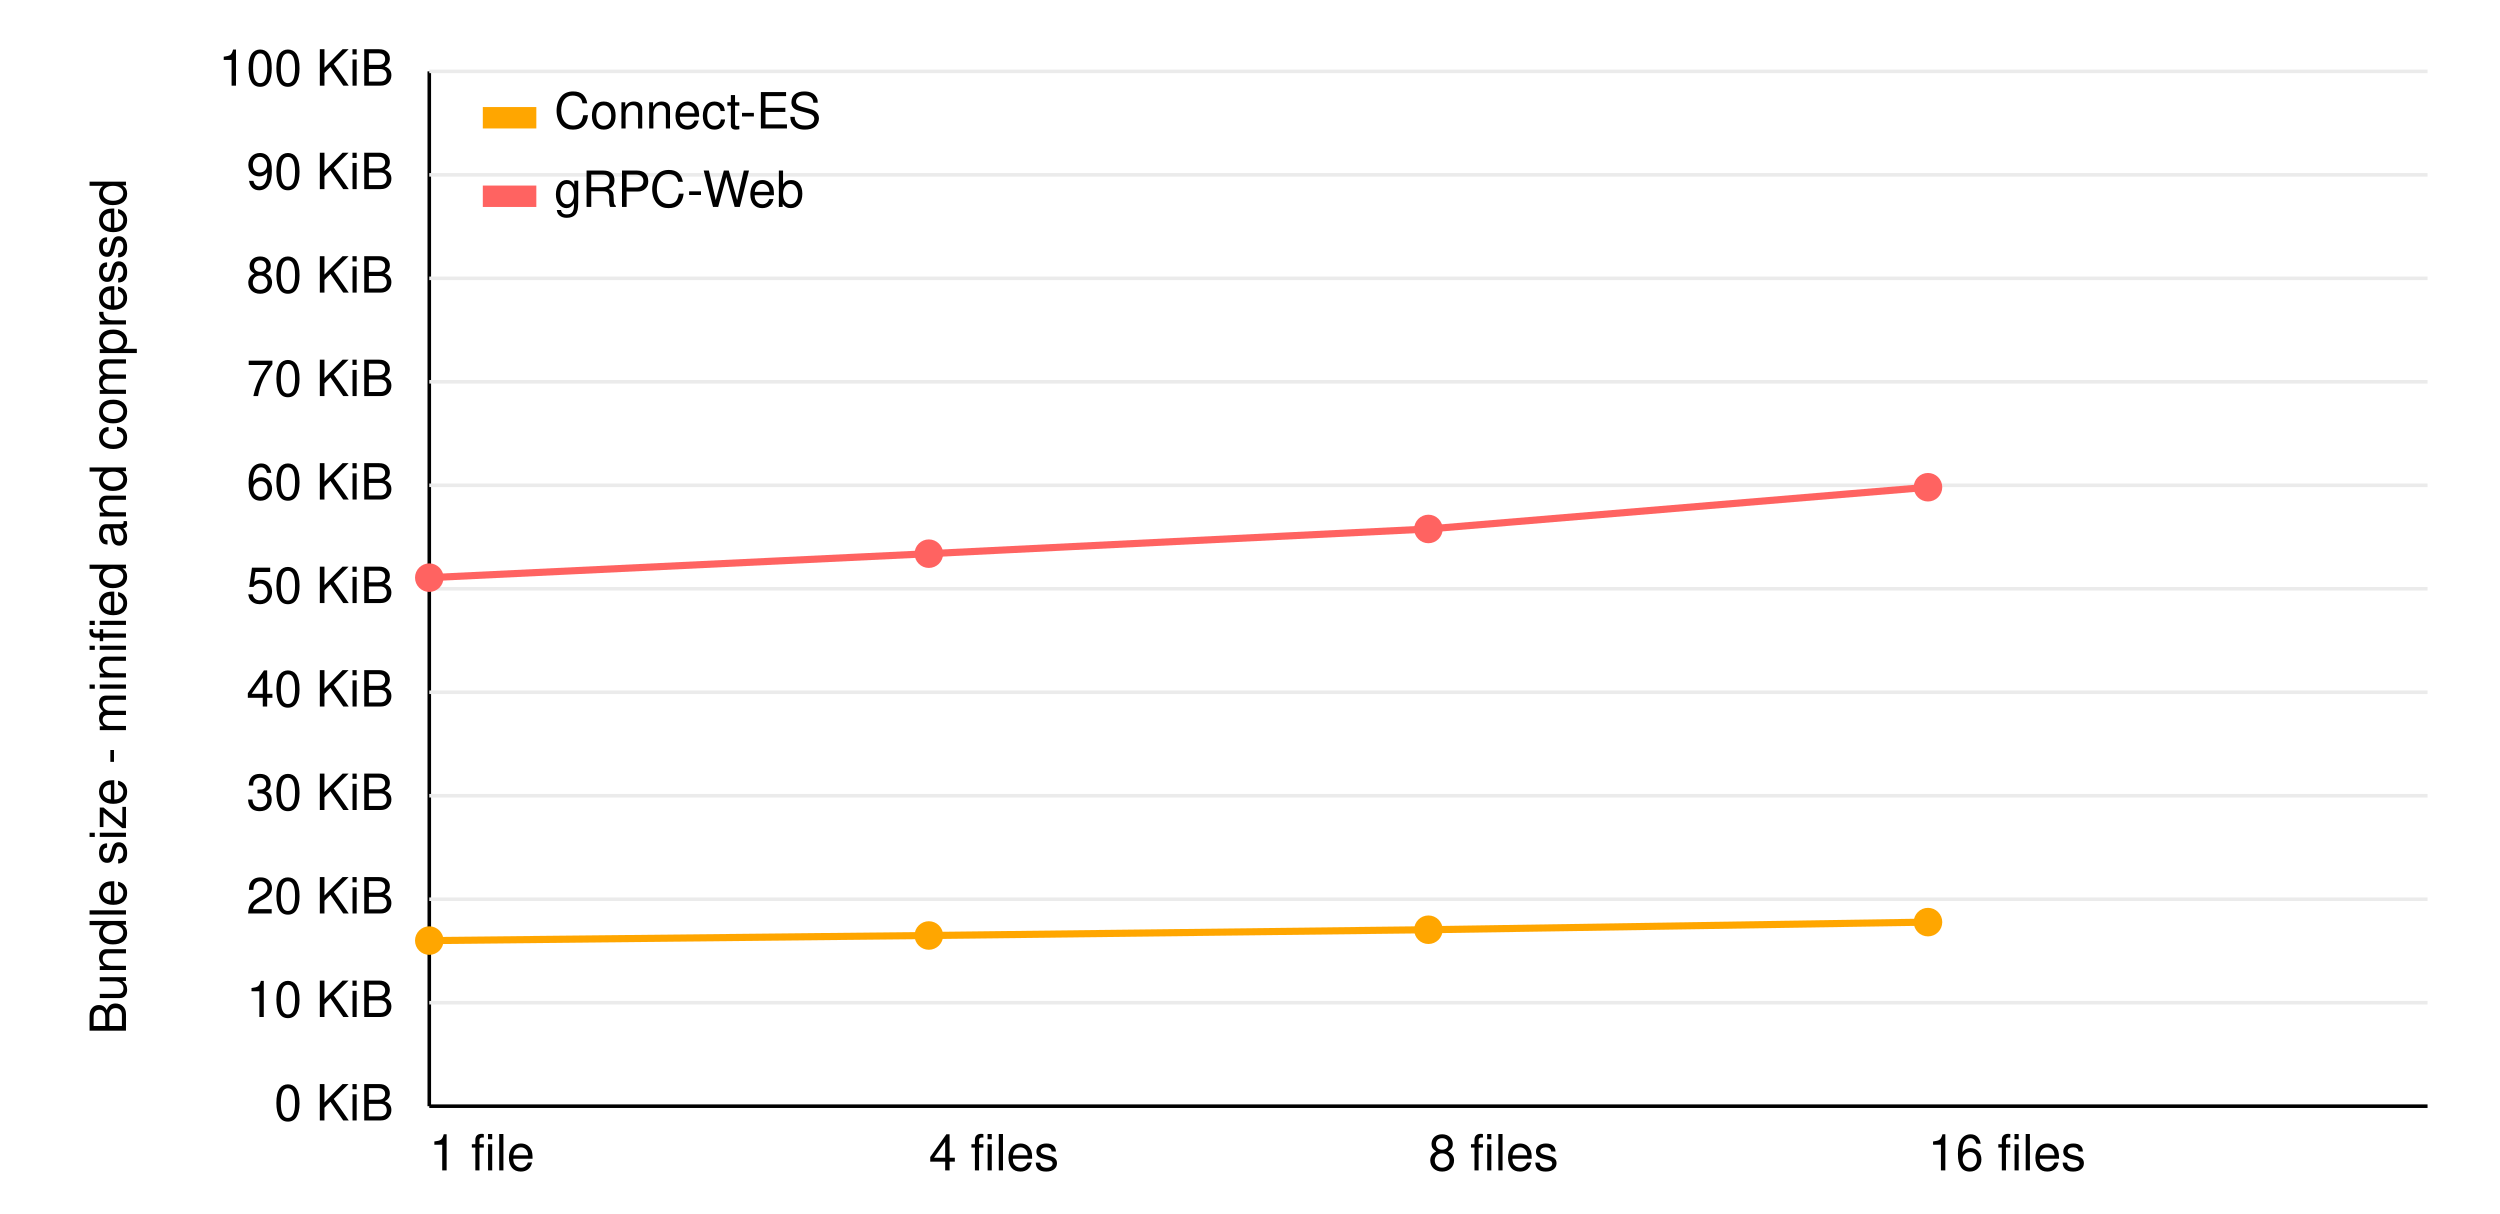
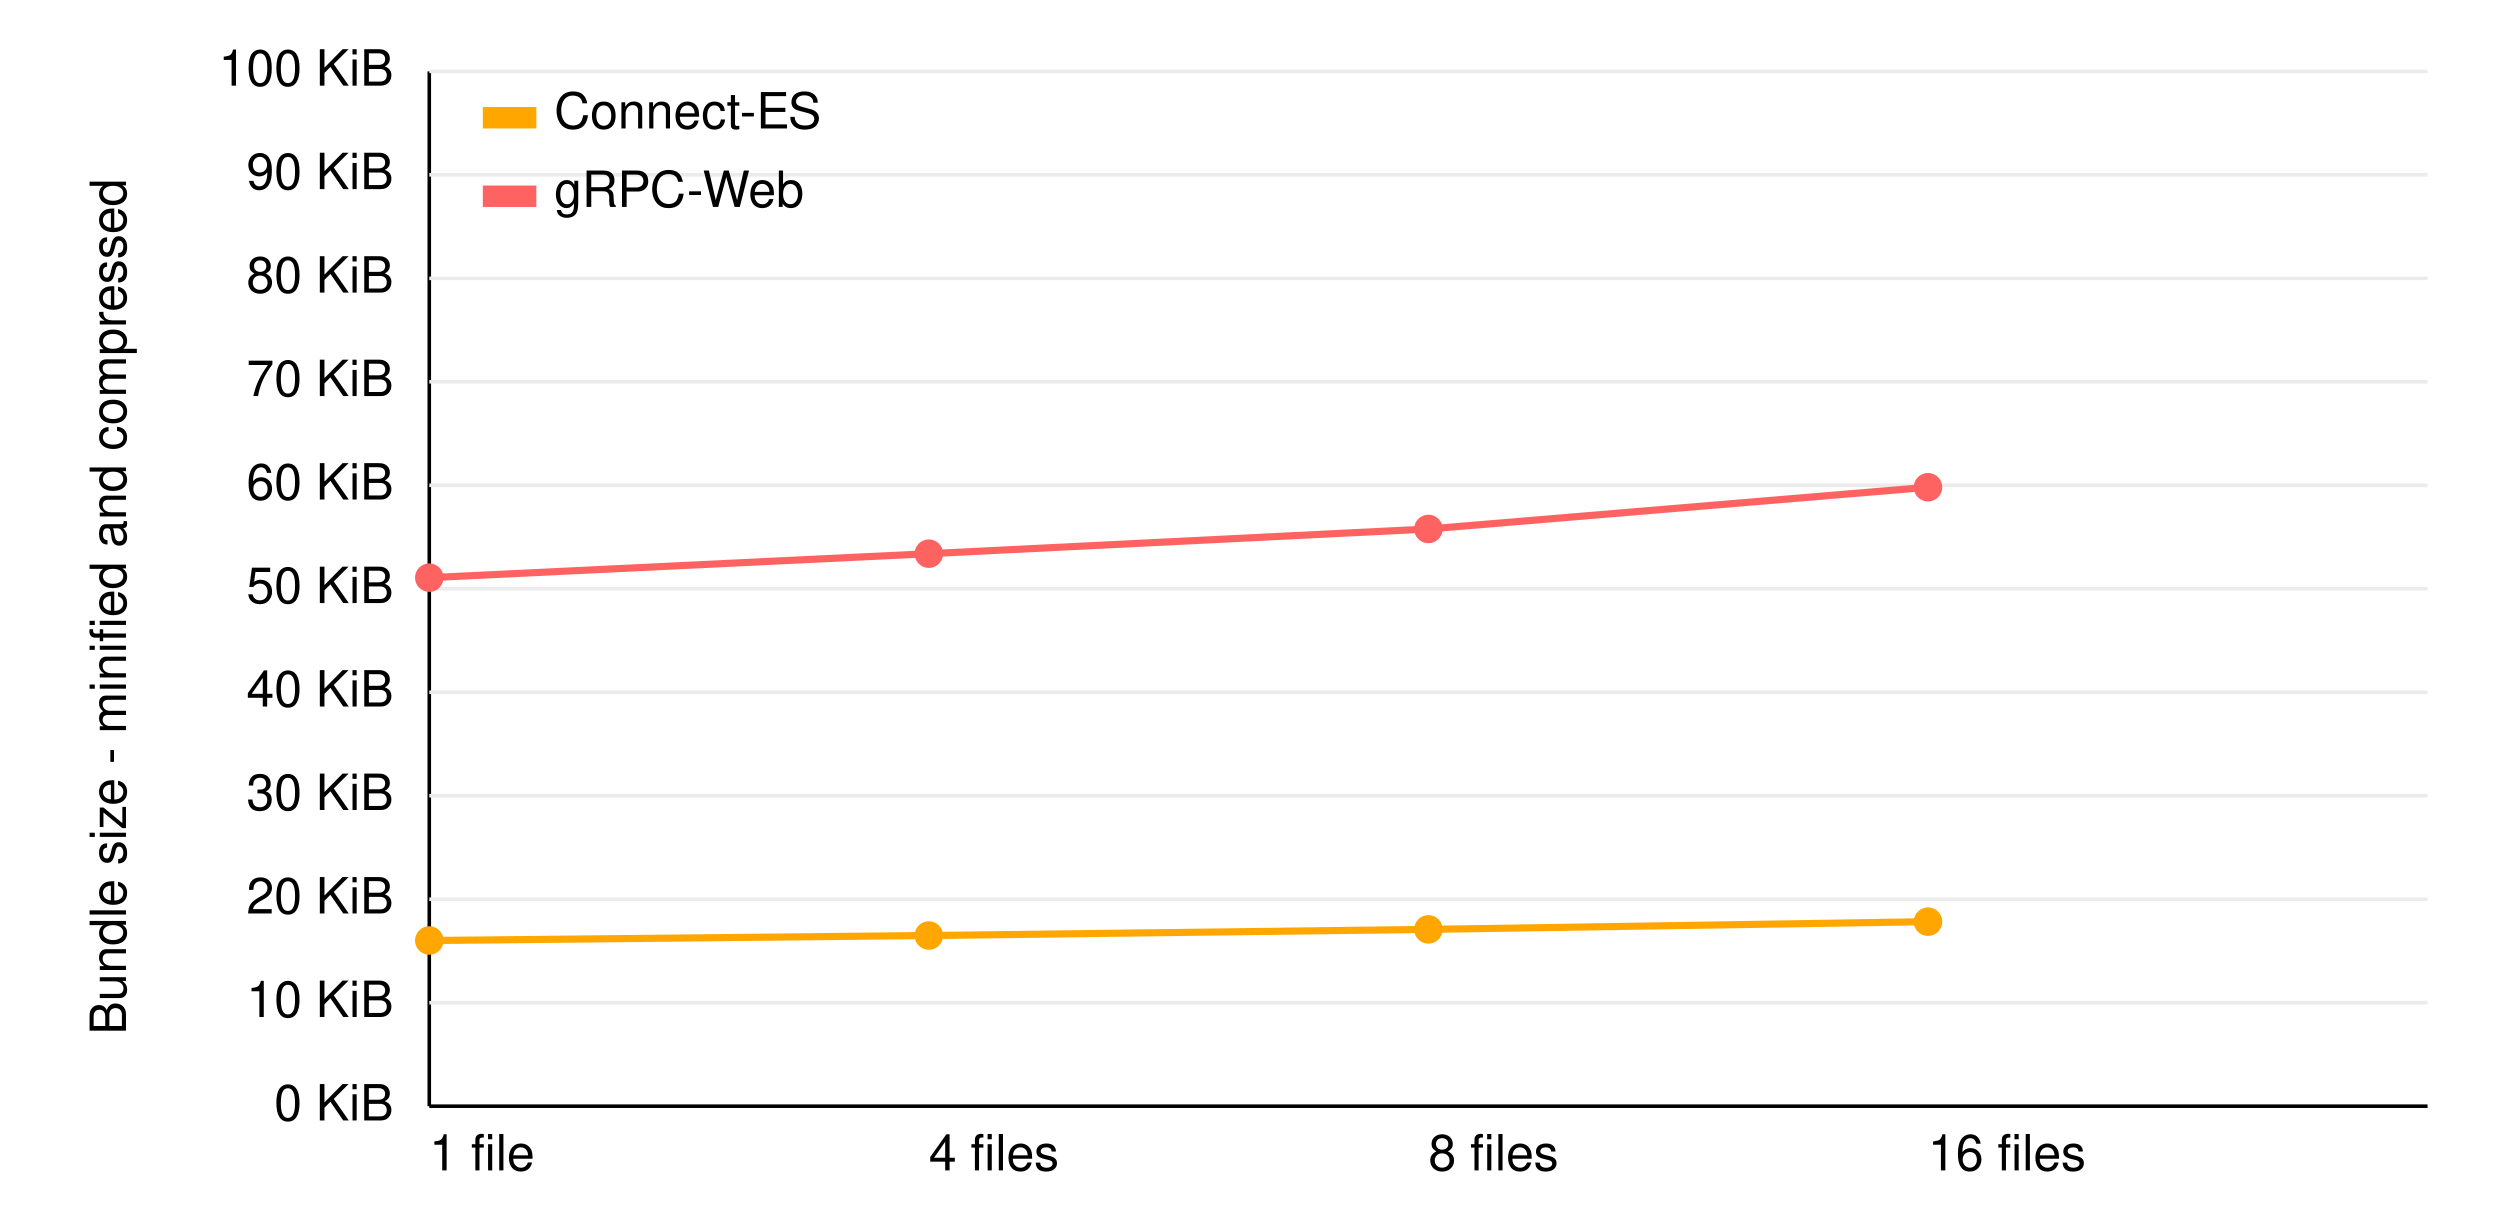
<svg xmlns="http://www.w3.org/2000/svg" version="1.1" width="680px" height="330px" viewBox="0 0 680 340" class="chart">
  <style>
      
      text {
        font: 14px Verdana, Helvetica, Arial, sans-serif;
      }
      
    </style>
  <g transform="translate(110,310)">
    <line y1="0" x2="560" stroke="black" />
    <text x="0" y="18" text-anchor="start">1 file</text>
    <text x="140" y="18" text-anchor="start">4 files</text>
    <text x="280" y="18" text-anchor="start">8 files</text>
    <text x="420" y="18" text-anchor="start">16 files</text>
  </g>
  <g transform="translate(110, 20)">
    <line x1="0" x2="0" y1="0" y2="290" stroke="black" />
    <g transform="rotate(-90), translate(-150,-85)">
      <text text-anchor="middle">Bundle size - minified and compressed</text>
    </g>
    <text x="-10" y="4" text-anchor="end">100 KiB</text>
    <line x1="0" x2="560" y1="0" y2="0" stroke="#ebebeb" />
    <text x="-10" y="33" text-anchor="end">90 KiB</text>
    <line x1="0" x2="560" y1="29" y2="29" stroke="#ebebeb" />
    <text x="-10" y="62" text-anchor="end">80 KiB</text>
    <line x1="0" x2="560" y1="58" y2="58" stroke="#ebebeb" />
    <text x="-10" y="91" text-anchor="end">70 KiB</text>
    <line x1="0" x2="560" y1="87" y2="87" stroke="#ebebeb" />
    <text x="-10" y="120" text-anchor="end">60 KiB</text>
    <line x1="0" x2="560" y1="116" y2="116" stroke="#ebebeb" />
    <text x="-10" y="149" text-anchor="end">50 KiB</text>
    <line x1="0" x2="560" y1="145" y2="145" stroke="#ebebeb" />
    <text x="-10" y="178" text-anchor="end">40 KiB</text>
    <line x1="0" x2="560" y1="174" y2="174" stroke="#ebebeb" />
    <text x="-10" y="207" text-anchor="end">30 KiB</text>
    <line x1="0" x2="560" y1="203" y2="203" stroke="#ebebeb" />
    <text x="-10" y="236" text-anchor="end">20 KiB</text>
    <line x1="0" x2="560" y1="232" y2="232" stroke="#ebebeb" />
    <text x="-10" y="265" text-anchor="end">10 KiB</text>
    <line x1="0" x2="560" y1="261" y2="261" stroke="#ebebeb" />
    <text x="-10" y="294" text-anchor="end">0 KiB</text>
  </g>
  <g transform="translate(110, 20)">
-     <polyline fill="none" stroke="#ffa600" stroke-width="2" points="0,243.594 140,242.167 280,240.55 420,238.417">
+     <polyline fill="none" stroke="#ffa600" stroke-width="2" points="0,243.572 140,242.173 280,240.451 420,238.293">
    </polyline>
-     <circle cx="0" cy="243.594" r="4" fill="#ffa600" />
-     <circle cx="140" cy="242.167" r="4" fill="#ffa600" />
-     <circle cx="280" cy="240.55" r="4" fill="#ffa600" />
-     <circle cx="420" cy="238.417" r="4" fill="#ffa600" />
+     <circle cx="0" cy="243.572" r="4" fill="#ffa600" />
+     <circle cx="140" cy="242.173" r="4" fill="#ffa600" />
+     <circle cx="280" cy="240.451" r="4" fill="#ffa600" />
+     <circle cx="420" cy="238.293" r="4" fill="#ffa600" />
  </g>
  <g transform="translate(110, 20)">
    <polyline fill="none" stroke="#ff6361" stroke-width="2" points="0,141.885 140,135.164 280,128.24 420,116.544">
    </polyline>
    <circle cx="0" cy="141.885" r="4" fill="#ff6361" />
    <circle cx="140" cy="135.164" r="4" fill="#ff6361" />
    <circle cx="280" cy="128.24" r="4" fill="#ff6361" />
    <circle cx="420" cy="116.544" r="4" fill="#ff6361" />
  </g>
  <g transform="translate(125, 30)">
    <g transform="translate(0, 0)">
      <rect width="15" height="6" fill="#ffa600" />
      <text x="20" y="6">Connect-ES</text>
    </g>
    <g transform="translate(0, 22)">
      <rect width="15" height="6" fill="#ff6361" />
      <text x="20" y="6">gRPC-Web</text>
    </g>
  </g>
</svg>
